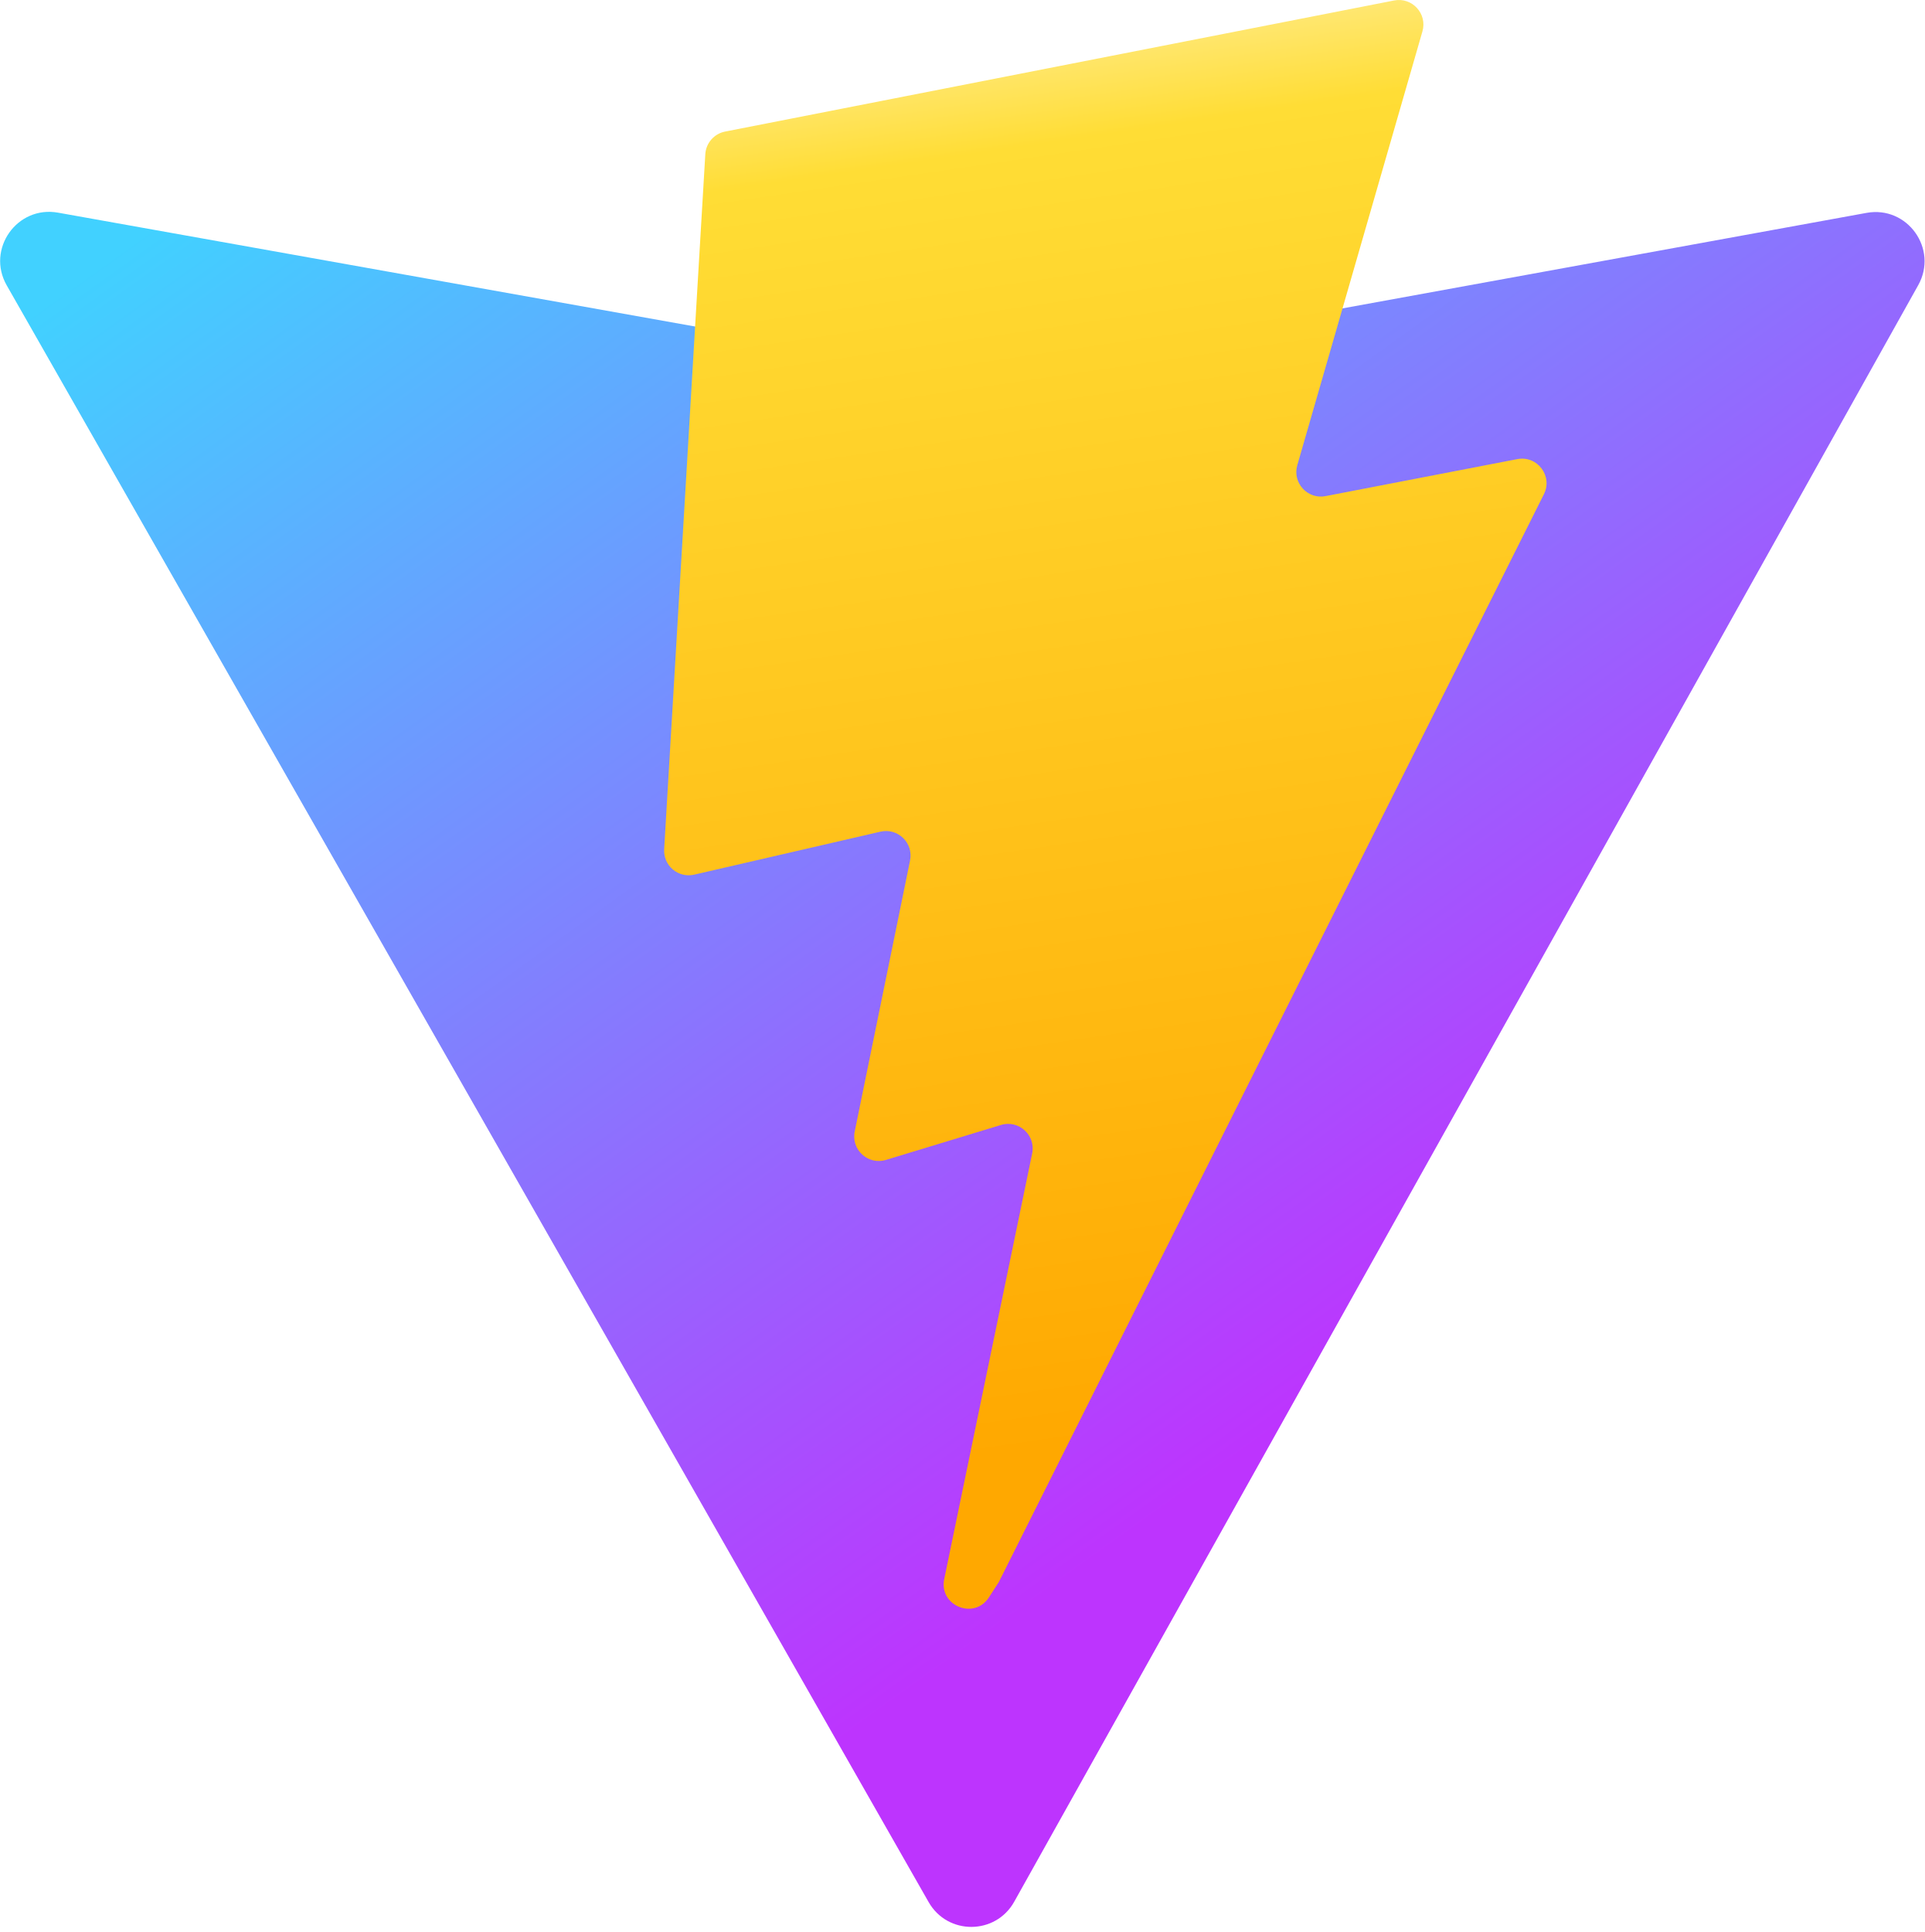
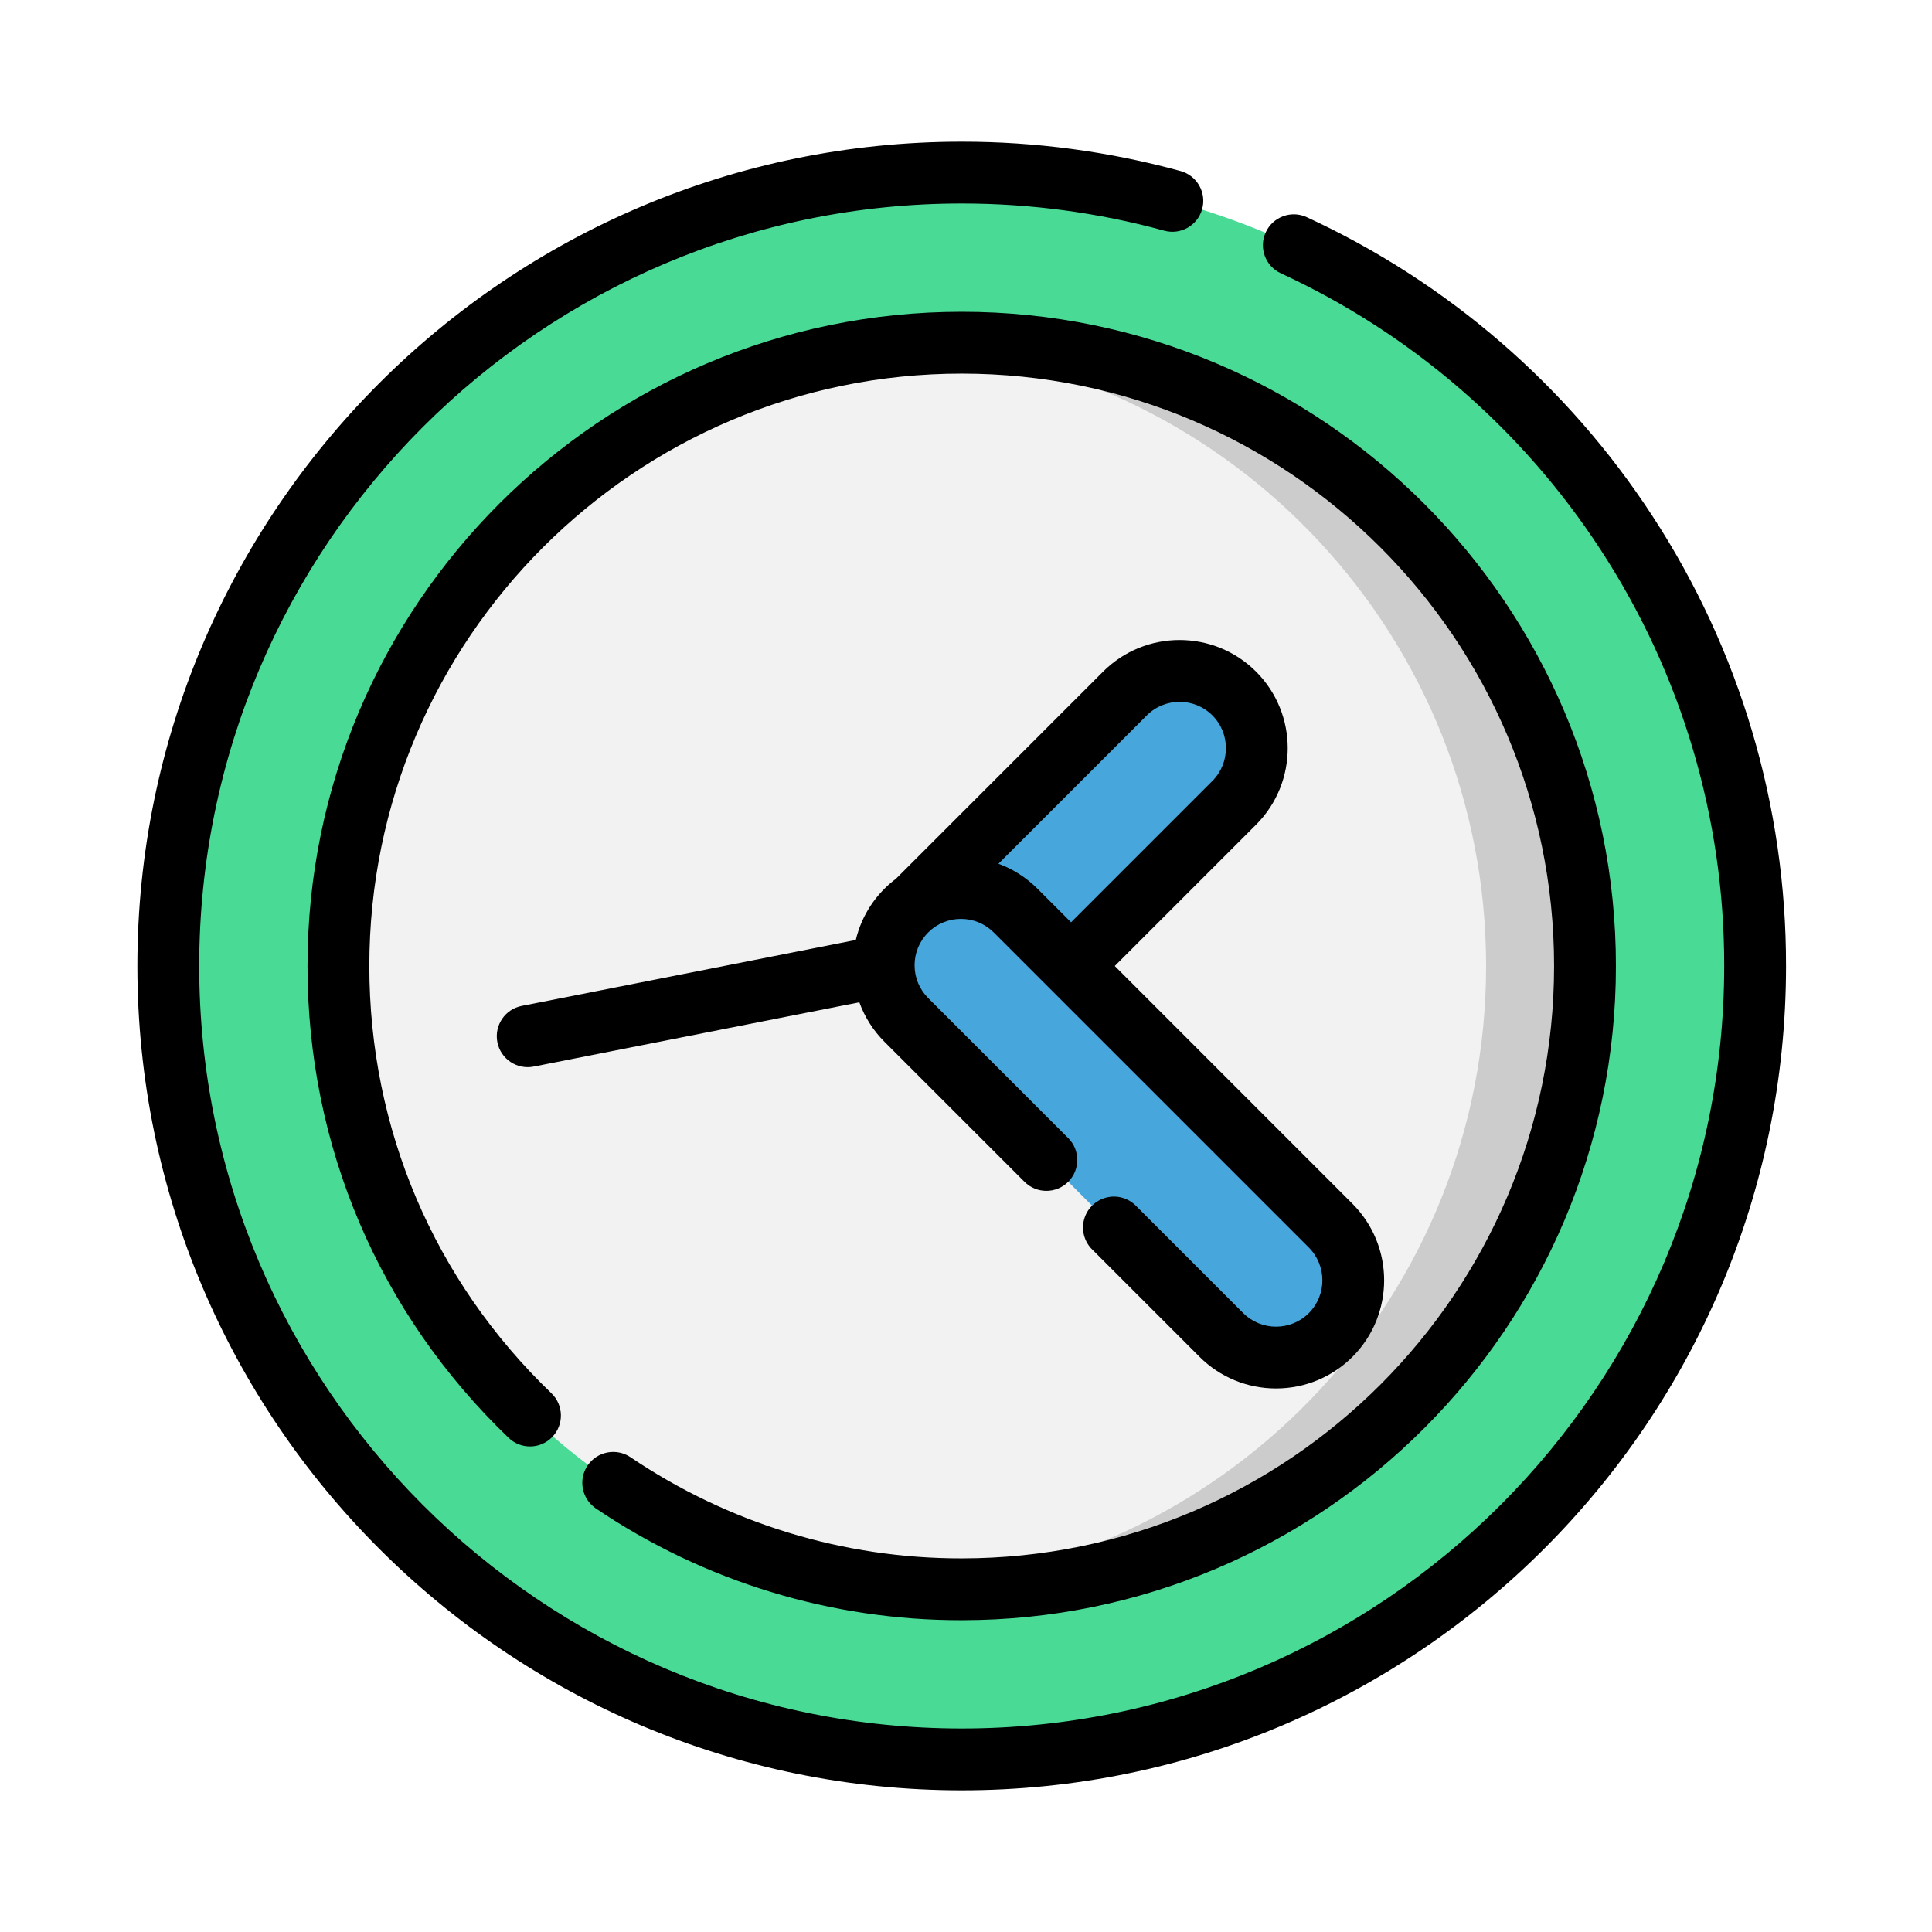
- <svg xmlns="http://www.w3.org/2000/svg" aria-hidden="true" role="img" class="iconify iconify--logos" width="31.88" height="32" preserveAspectRatio="xMidYMid meet" viewBox="0 0 256 257">
-   <defs>
-     <linearGradient id="IconifyId1813088fe1fbc01fb466" x1="-.828%" x2="57.636%" y1="7.652%" y2="78.411%">
-       <stop offset="0%" stop-color="#41D1FF" />
-       <stop offset="100%" stop-color="#BD34FE" />
-     </linearGradient>
-     <linearGradient id="IconifyId1813088fe1fbc01fb467" x1="43.376%" x2="50.316%" y1="2.242%" y2="89.03%">
-       <stop offset="0%" stop-color="#FFEA83" />
-       <stop offset="8.333%" stop-color="#FFDD35" />
-       <stop offset="100%" stop-color="#FFA800" />
-     </linearGradient>
-   </defs>
-   <path fill="url(#IconifyId1813088fe1fbc01fb466)" d="M255.153 37.938L134.897 252.976c-2.483 4.44-8.862 4.466-11.382.048L.875 37.958c-2.746-4.814 1.371-10.646 6.827-9.67l120.385 21.517a6.537 6.537 0 0 0 2.322-.004l117.867-21.483c5.438-.991 9.574 4.796 6.877 9.62Z" />
-   <path fill="url(#IconifyId1813088fe1fbc01fb467)" d="M185.432.063L96.44 17.501a3.268 3.268 0 0 0-2.634 3.014l-5.474 92.456a3.268 3.268 0 0 0 3.997 3.378l24.777-5.718c2.318-.535 4.413 1.507 3.936 3.838l-7.361 36.047c-.495 2.426 1.782 4.5 4.151 3.78l15.304-4.649c2.372-.72 4.652 1.36 4.15 3.788l-11.698 56.621c-.732 3.542 3.979 5.473 5.943 2.437l1.313-2.028l72.516-144.72c1.215-2.423-.88-5.186-3.54-4.672l-25.505 4.922c-2.396.462-4.435-1.77-3.759-4.114l16.646-57.705c.677-2.35-1.37-4.583-3.769-4.113Z" />
+ <svg xmlns="http://www.w3.org/2000/svg" viewBox="0 0 1024 1024" class="icon" version="1.1" fill="#000000">
+   <g id="SVGRepo_bgCarrier" stroke-width="0" />
+   <g id="SVGRepo_tracerCarrier" stroke-linecap="round" stroke-linejoin="round" />
+   <g id="SVGRepo_iconCarrier">
+     <path d="M509.736 511.989m-420.534 0a420.534 420.534 0 1 0 841.068 0 420.534 420.534 0 1 0-841.068 0Z" fill="#49DB95" />
+     <path d="M509.736 511.989m-330.342 0a330.342 330.342 0 1 0 660.685 0 330.342 330.342 0 1 0-660.685 0Z" fill="#F2F2F2" />
+     <path d="M509.724 181.646c-8.818 0-17.567 0.353-26.214 1.035C653.71 196.039 787.661 338.375 787.661 512S653.722 827.961 483.521 841.318c8.647 0.683 17.397 1.035 26.214 1.035 182.454 0 330.365-147.911 330.365-330.365S692.178 181.646 509.724 181.646z" fill="#CCCCCC" />
+     <path d="M480.358 483.442l5.166-5.166 110.694-110.694a40.96 40.96 0 1 1 57.936 57.924L567.671 512" fill="#47A7DD" />
+     <path d="M705.274 707.55a40.994 40.994 0 0 0 0-57.936L538.294 482.634a40.96 40.96 0 1 0-57.924 57.924l166.992 166.992a40.926 40.926 0 0 0 57.913 0z" fill="#47A7DD" />
+     <path d="M875.839 273.499A437.589 437.589 0 0 0 692.611 115.109a16.373 16.373 0 1 0-13.733 29.753 404.844 404.844 0 0 1 169.506 146.546A402.432 402.432 0 0 1 913.863 512c0 222.845-181.294 404.139-404.139 404.139-222.845 0-404.139-181.294-404.139-404.139 0-222.834 181.294-404.139 404.139-404.139 36.432 0 72.533 4.847 107.304 14.393a16.384 16.384 0 1 0 8.693-31.596A437.953 437.953 0 0 0 509.724 75.093C268.811 75.093 72.818 271.087 72.818 512s195.994 436.907 436.907 436.907 436.907-196.005 436.907-436.907a435.098 435.098 0 0 0-70.793-238.501z" fill="" />
+     <path d="M315.847 799.516a344.974 344.974 0 0 0 193.877 59.221c191.192 0 346.749-155.546 346.749-346.738 0-191.192-155.546-346.749-346.749-346.749-191.192 0-346.738 155.557-346.738 346.749 0 95.266 37.842 184.092 106.576 250.084a16.373 16.373 0 1 0 22.699-23.62c-62.225-59.779-96.506-140.197-96.506-226.463 0-173.124 140.846-313.97 313.97-313.97S823.694 338.876 823.694 512 682.849 825.97 509.724 825.97a312.434 312.434 0 0 1-175.536-53.612 16.407 16.407 0 0 0-22.756 4.403 16.407 16.407 0 0 0 4.415 22.756z" fill="" />
+     <path d="M665.748 355.988a57.412 57.412 0 0 0-81.101 0l-109.784 109.784a57.014 57.014 0 0 0-21.276 32.438l-177.061 34.941a16.384 16.384 0 0 0 6.337 32.154l172.601-34.065a56.991 56.991 0 0 0 13.312 20.912l74.229 74.229a16.384 16.384 0 0 0 23.177-23.165l-74.229-74.229c-4.642-4.642-7.202-10.809-7.202-17.374s2.56-12.743 7.202-17.385a24.417 24.417 0 0 1 17.374-7.191c6.565 0 12.732 2.56 17.374 7.191L693.703 661.22a24.61 24.61 0 0 1 0 34.759 24.61 24.61 0 0 1-34.759 0l-56.707-56.707a16.384 16.384 0 1 0-23.165 23.165l56.707 56.707a57.173 57.173 0 0 0 40.539 16.771 57.071 57.071 0 0 0 40.539-16.782 57.401 57.401 0 0 0 0-81.089L590.848 512l74.911-74.911a57.424 57.424 0 0 0-0.011-81.101z m-23.165 57.936l-74.911 74.911-17.772-17.772a57.321 57.321 0 0 0-20.696-13.266l78.62-78.62a24.622 24.622 0 0 1 34.77 0c9.557 9.569 9.557 25.168-0.011 34.748z" fill="" />
+   </g>
</svg>
